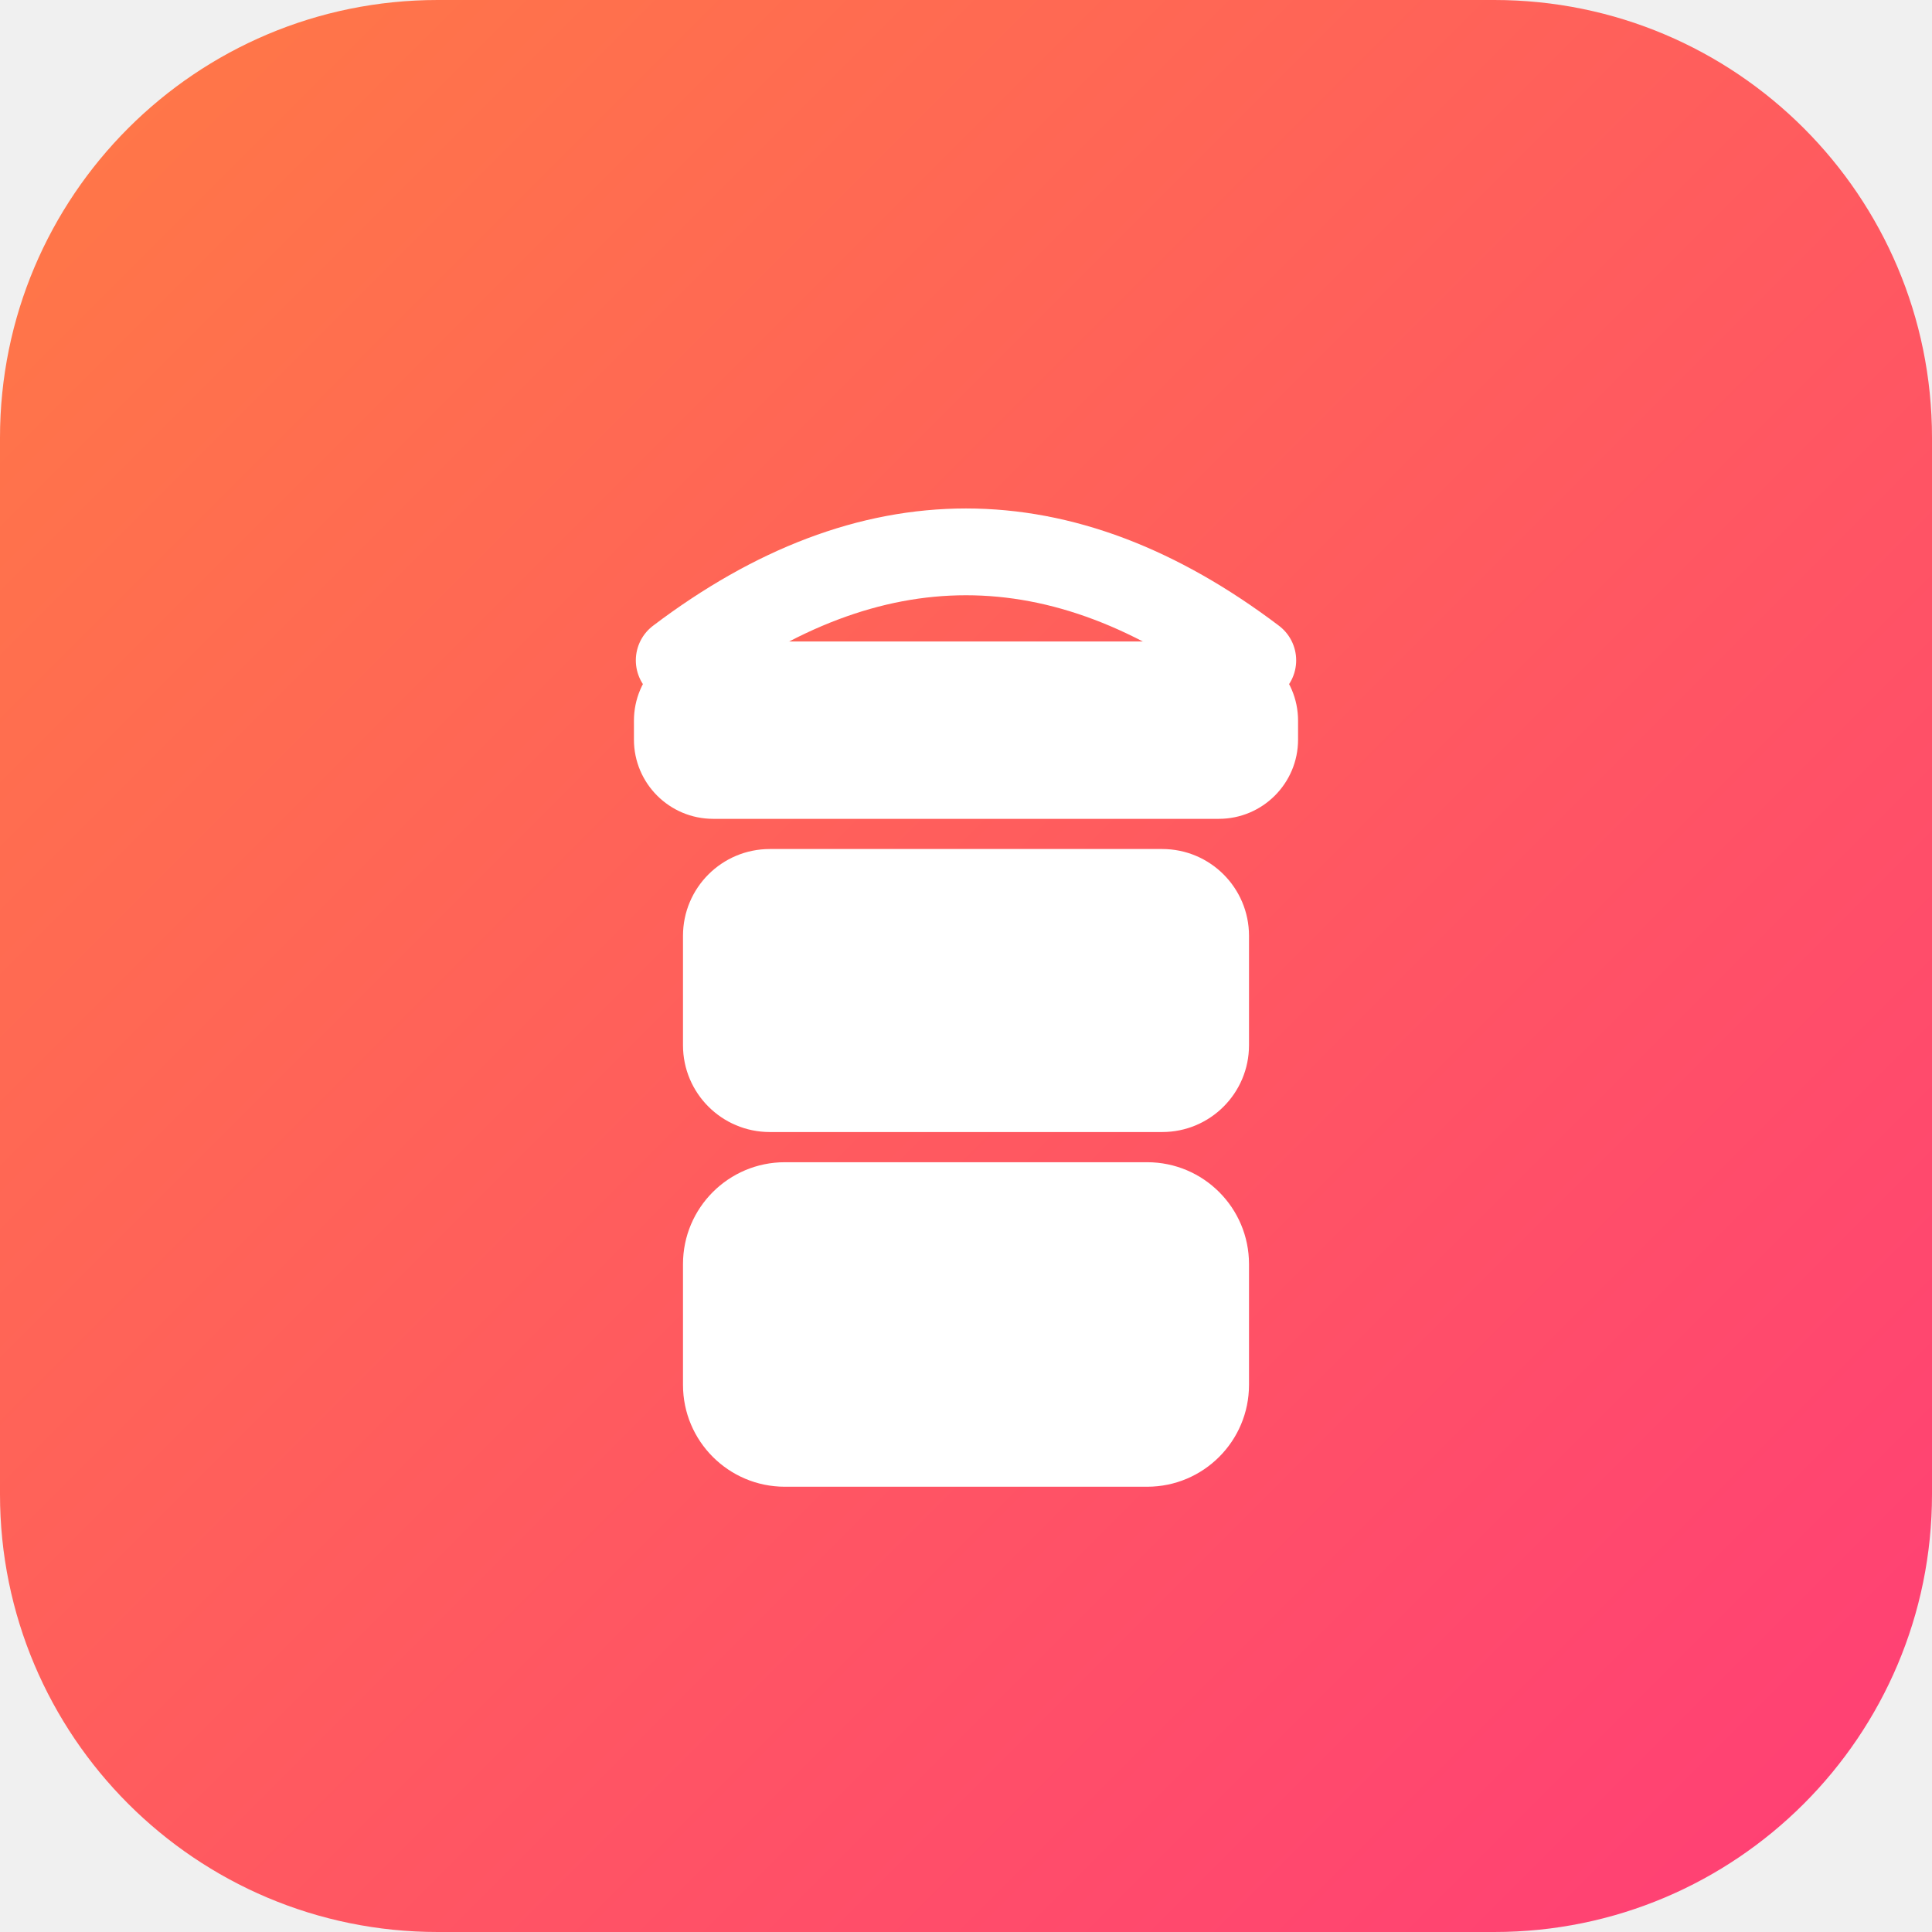
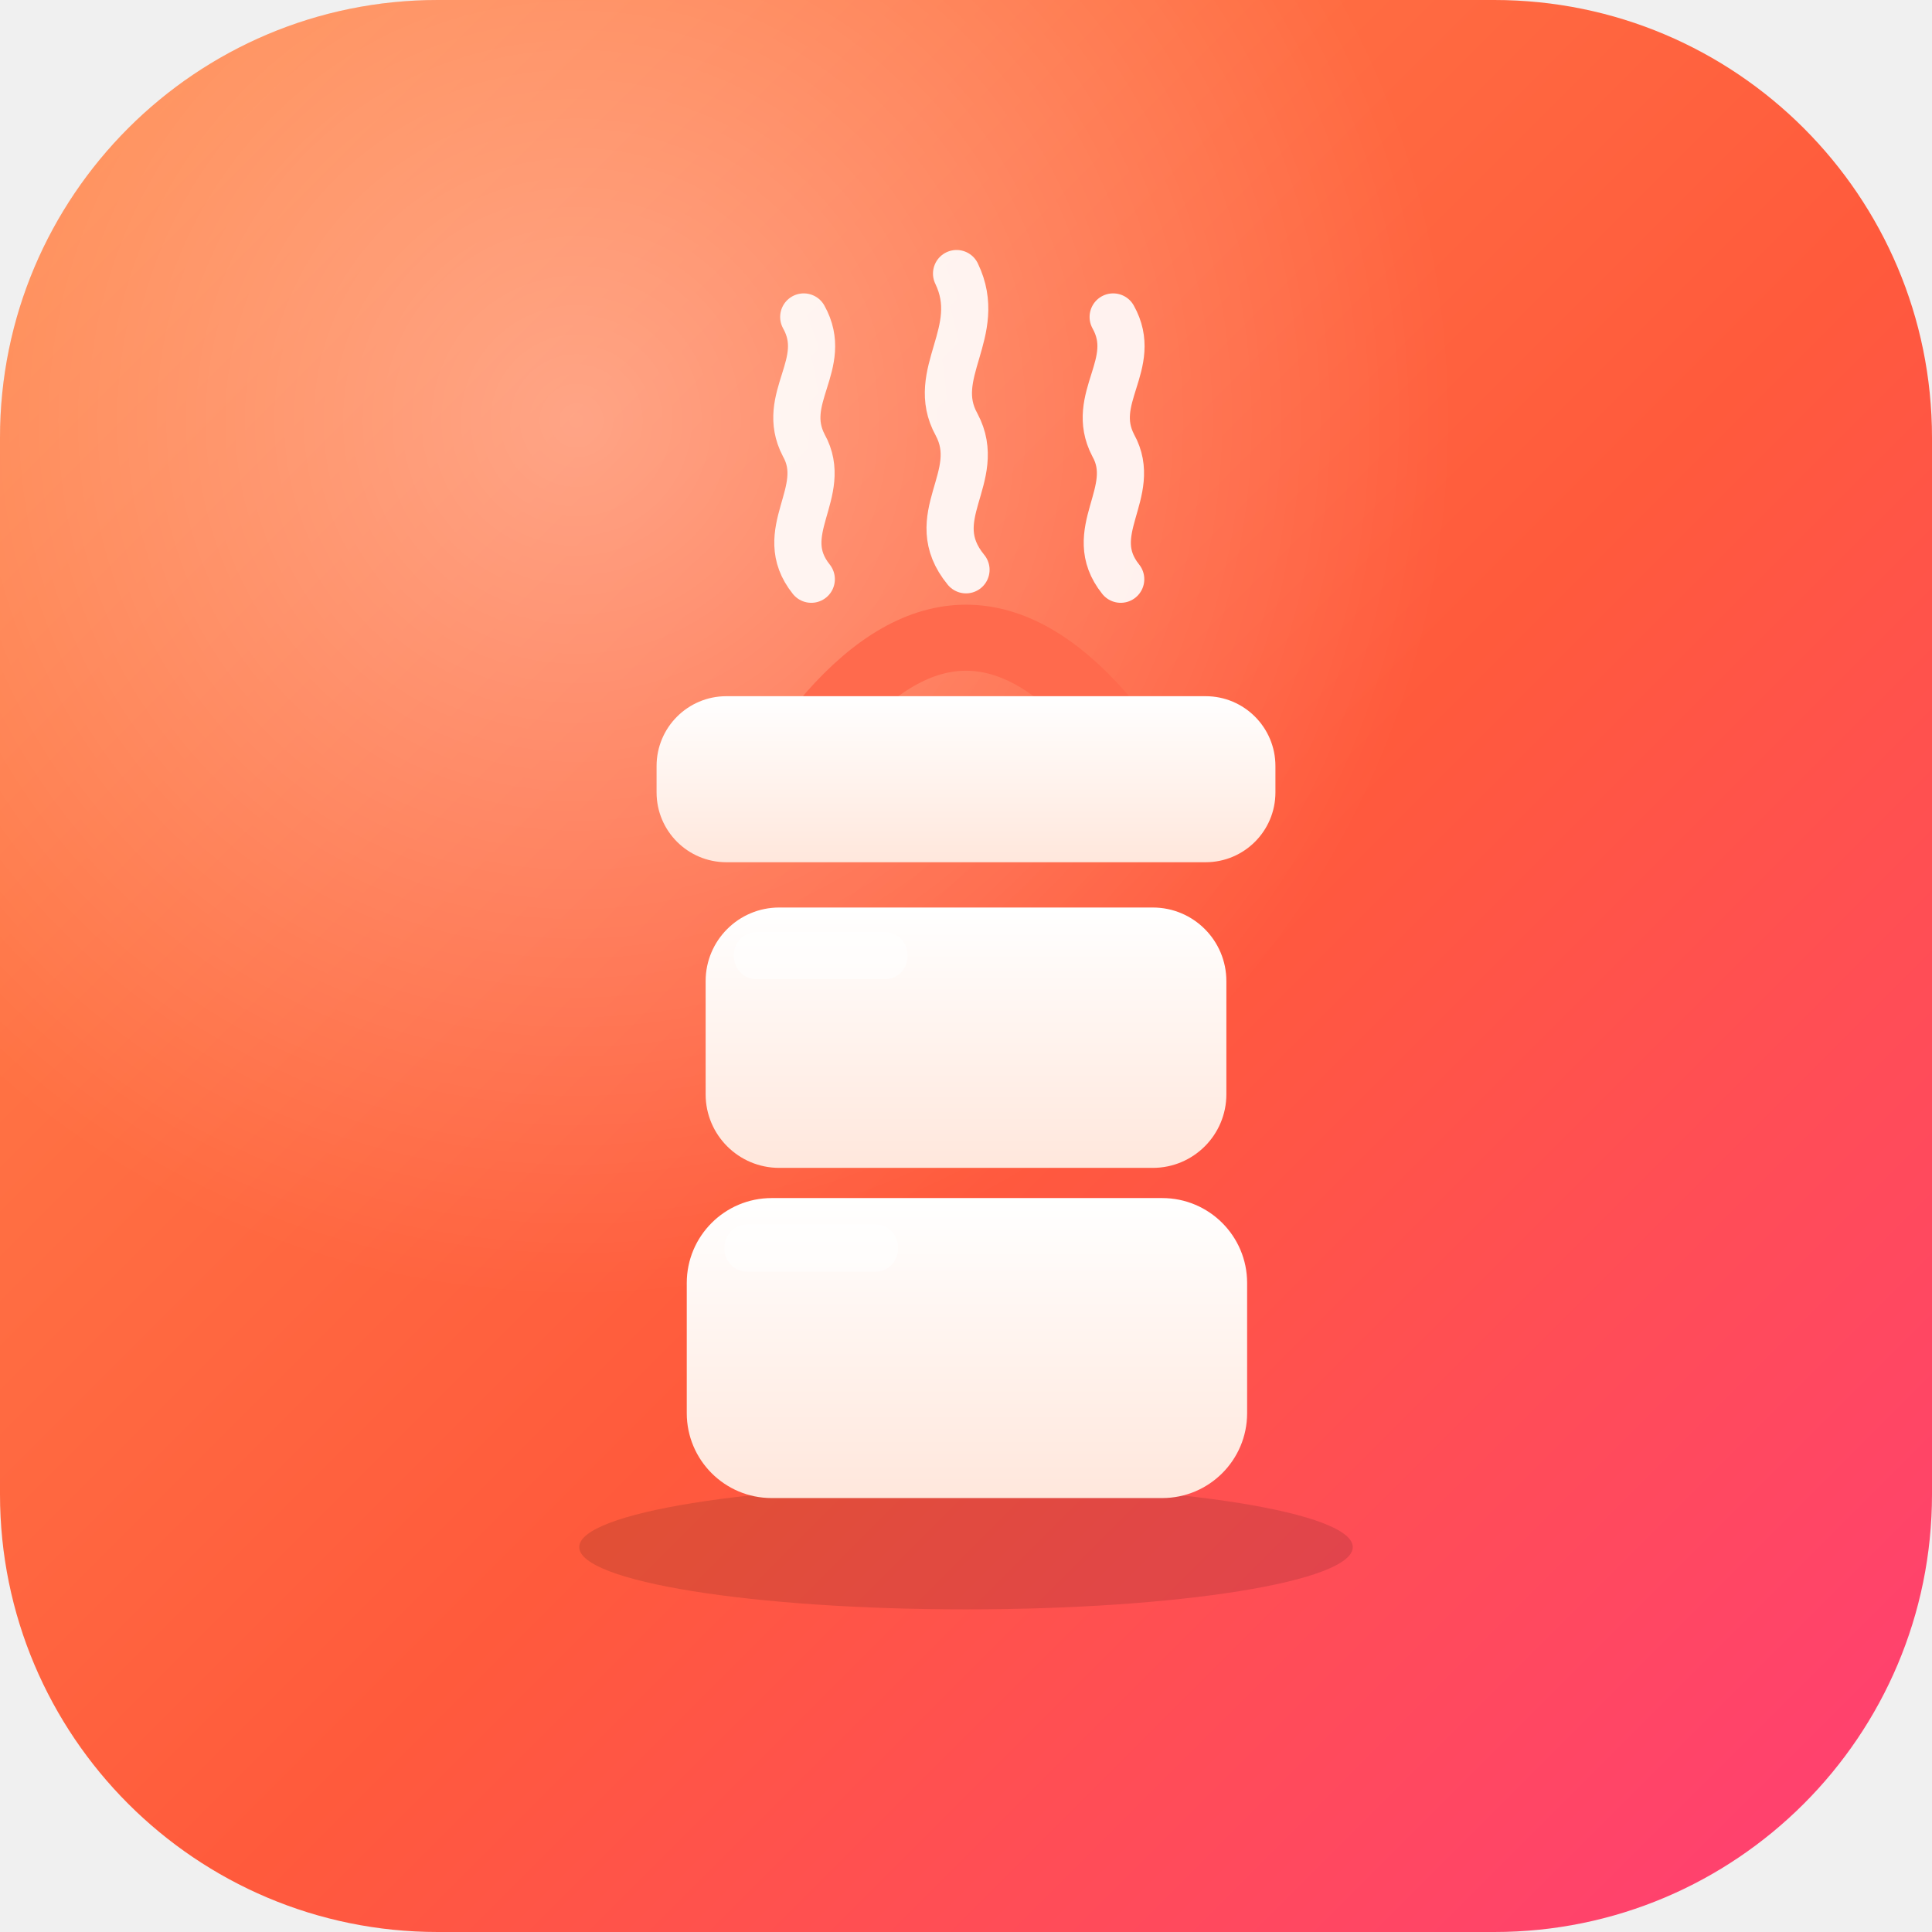
<svg xmlns="http://www.w3.org/2000/svg" viewBox="0 0 1024 1024" width="1024" height="1024">
  <defs>
-     <linearGradient id="g" x1="0" y1="0" x2="1" y2="1">
-       <stop offset="0" stop-color="#FF7A45" />
+     <linearGradient id="bg" x1="0" y1="0" x2="1" y2="1">
+       <stop offset="0" stop-color="#FF8A4B" />
+       <stop offset="0.55" stop-color="#FF5A3C" />
      <stop offset="1" stop-color="#FF3D77" />
    </linearGradient>
+     <radialGradient id="glow" cx="0.3" cy="0.22" r="0.9">
+       <stop offset="0" stop-color="#FFFFFF" stop-opacity="0.35" />
+       <stop offset="0.5" stop-color="#FFFFFF" stop-opacity="0" />
+     </radialGradient>
+     <linearGradient id="body" x1="0" y1="0" x2="0" y2="1">
+       <stop offset="0" stop-color="#FFFFFF" />
+       <stop offset="1" stop-color="#FFE7DC" />
+     </linearGradient>
  </defs>
-   <rect x="0" y="0" width="1024" height="1024" rx="232" fill="url(#g)" />
-   <g fill="#FFFFFF">
-     <path d="M360 350 Q512 235 664 350" stroke="#FFFFFF" stroke-width="46" fill="none" stroke-linecap="round" />
-     <rect x="336" y="340" width="352" height="94" rx="42" />
-     <rect x="362" y="450" width="300" height="150" rx="46" />
-     <rect x="362" y="616" width="300" height="172" rx="54" />
+   <rect x="0" y="0" width="1024" height="1024" rx="232" fill="url(#bg)" />
+   <rect x="0" y="0" width="1024" height="1024" rx="232" fill="url(#glow)" />
+   <g stroke="rgba(255,255,255,0.9)" stroke-width="25" stroke-linecap="round" fill="none">
+     <path d="M430 307 C410 282,440 261,426 236 C413 211,440 193,426 168" />
+     <path d="M512 302 C489 274,522 253,507 225 C492 198,522 176,507 145" />
+     <path d="M594 307 C574 282,604 261,590 236 C577 211,604 193,590 168" />
  </g>
+   <ellipse cx="512" cy="820" rx="205" ry="33" fill="#000000" opacity="0.12" />
+   <path d="M440 379 Q512 297 584 379" stroke="#FF6A4D" stroke-width="35" fill="none" stroke-linecap="round" />
+   <rect x="348" y="369" width="328" height="88" rx="37" fill="url(#body)" />
+   <rect x="374" y="481" width="276" height="138" rx="39" fill="url(#body)" />
+   <rect x="364" y="635" width="297" height="159" rx="45" fill="url(#body)" />
+   <rect x="389" y="494" width="92" height="25" rx="12" fill="rgba(255,255,255,0.55)" />
+   <rect x="384" y="649" width="92" height="25" rx="12" fill="rgba(255,255,255,0.55)" />
</svg>
